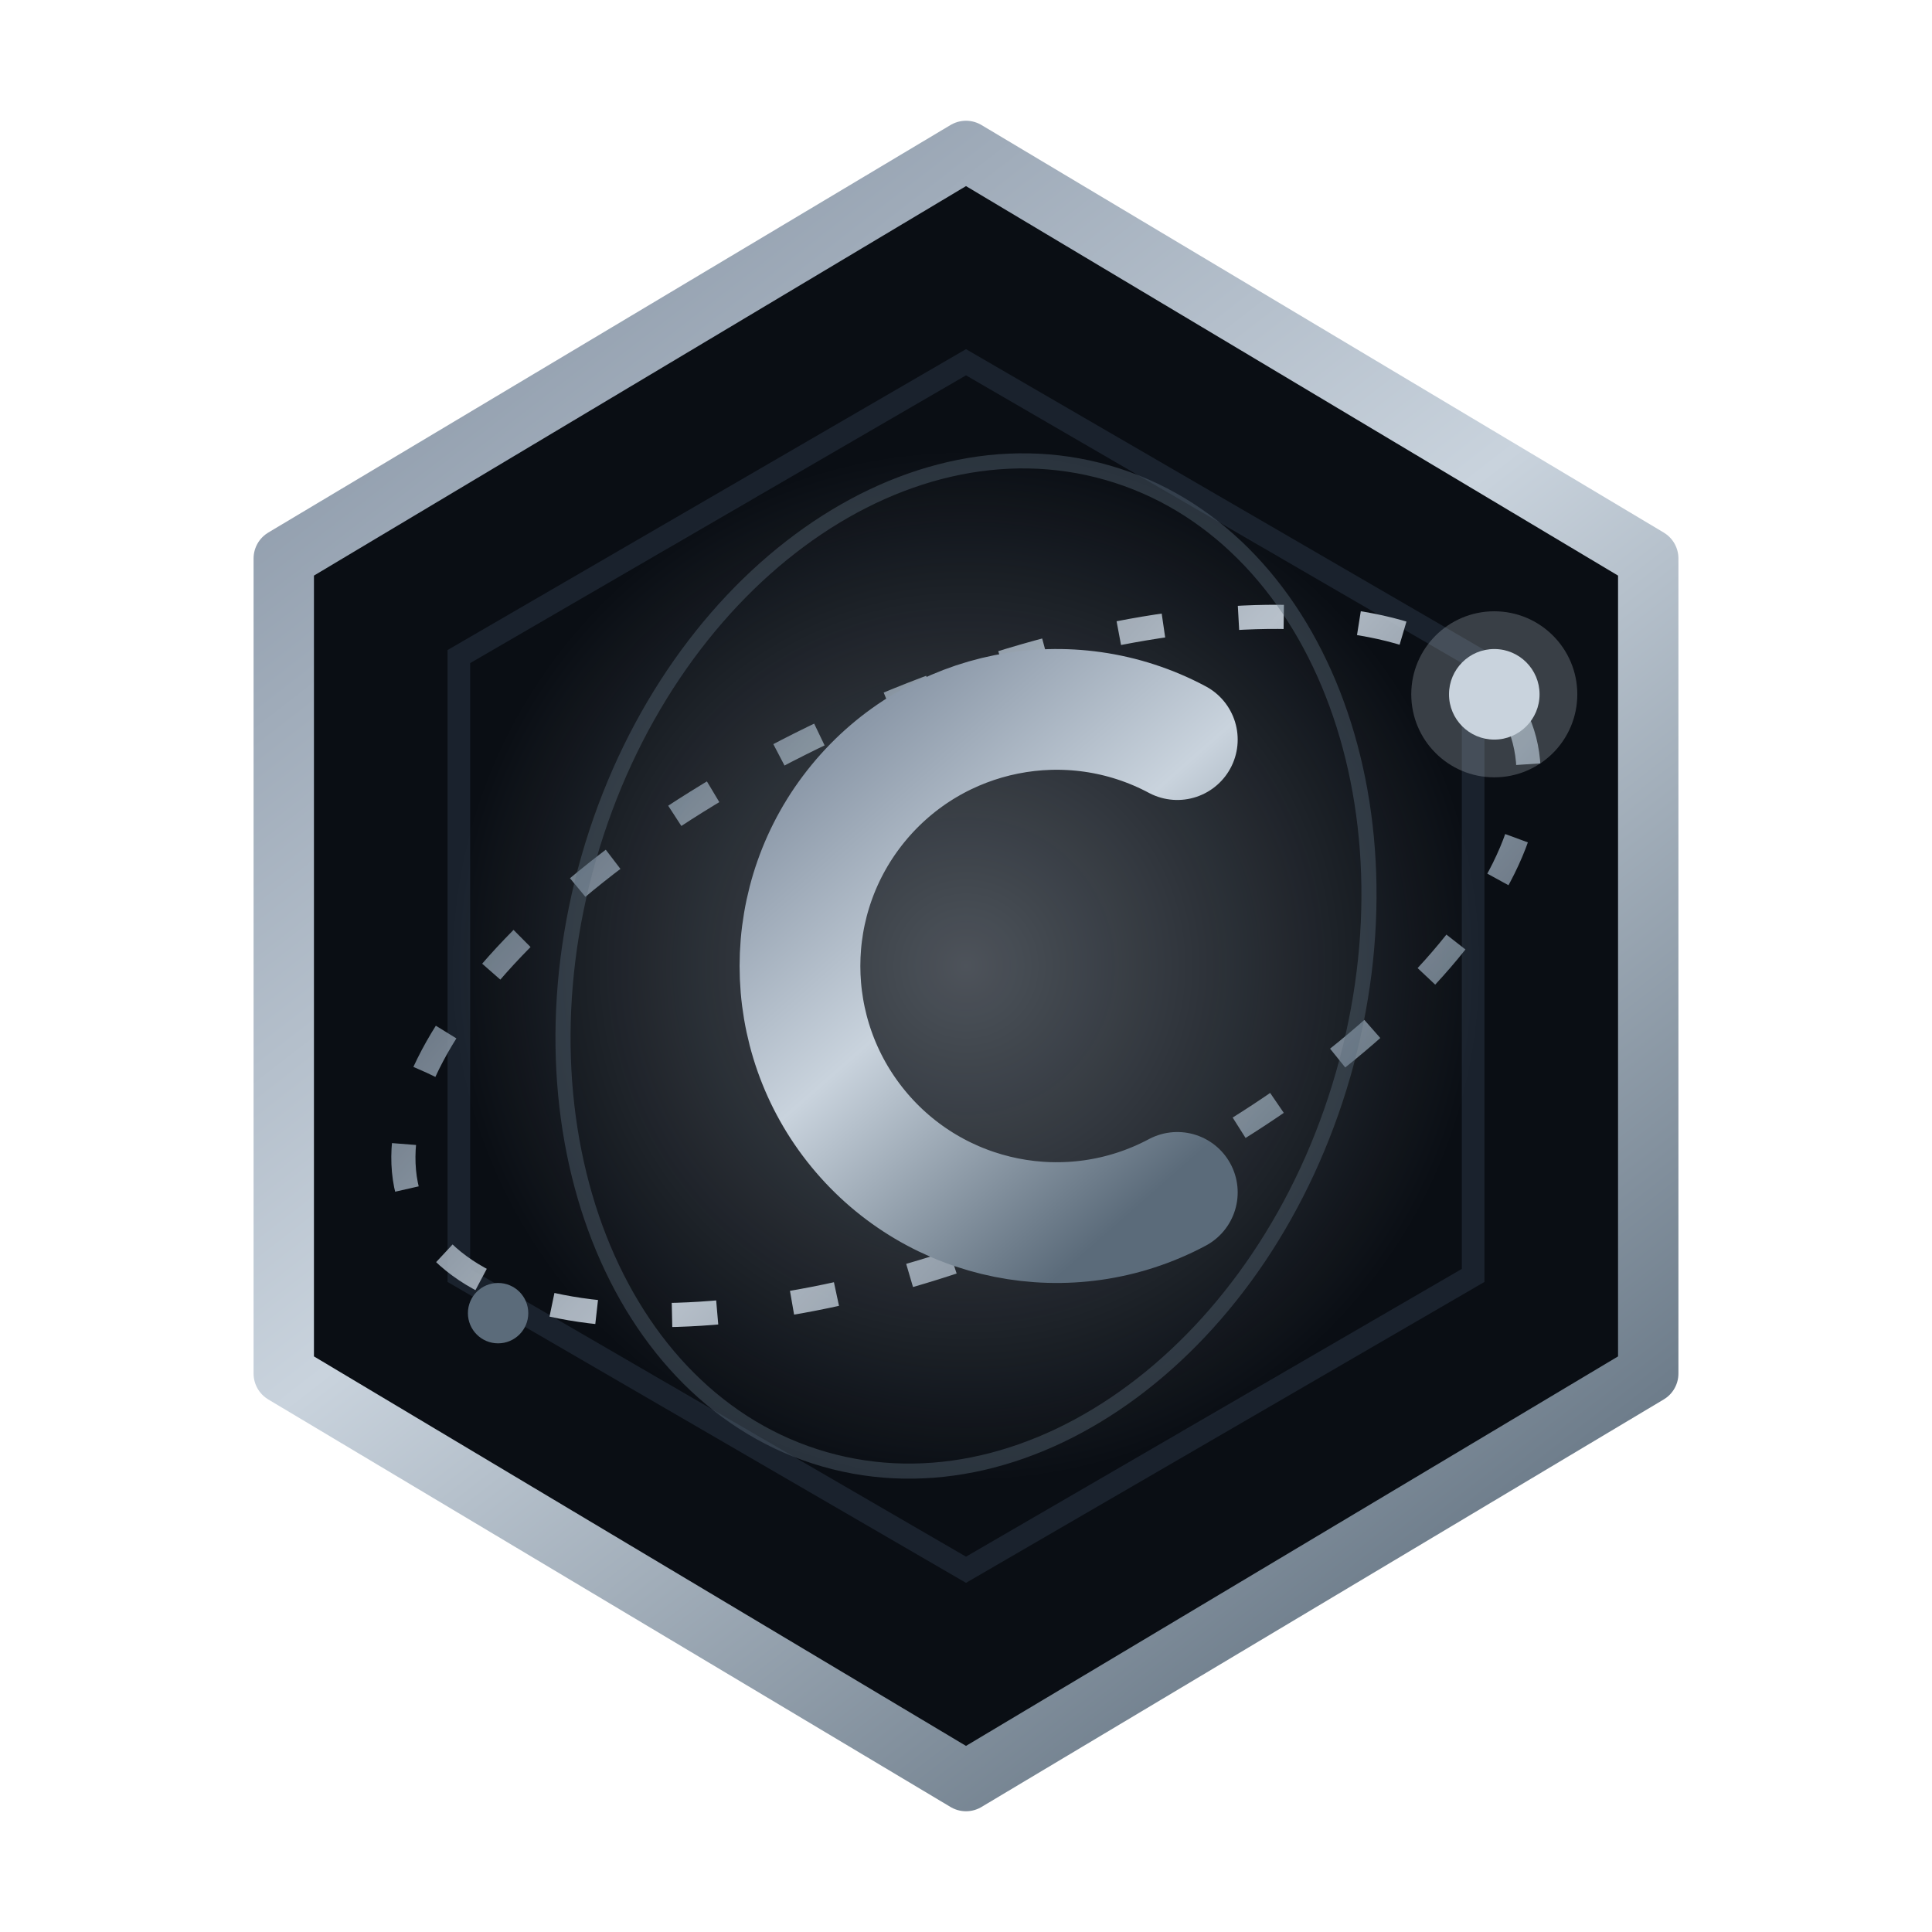
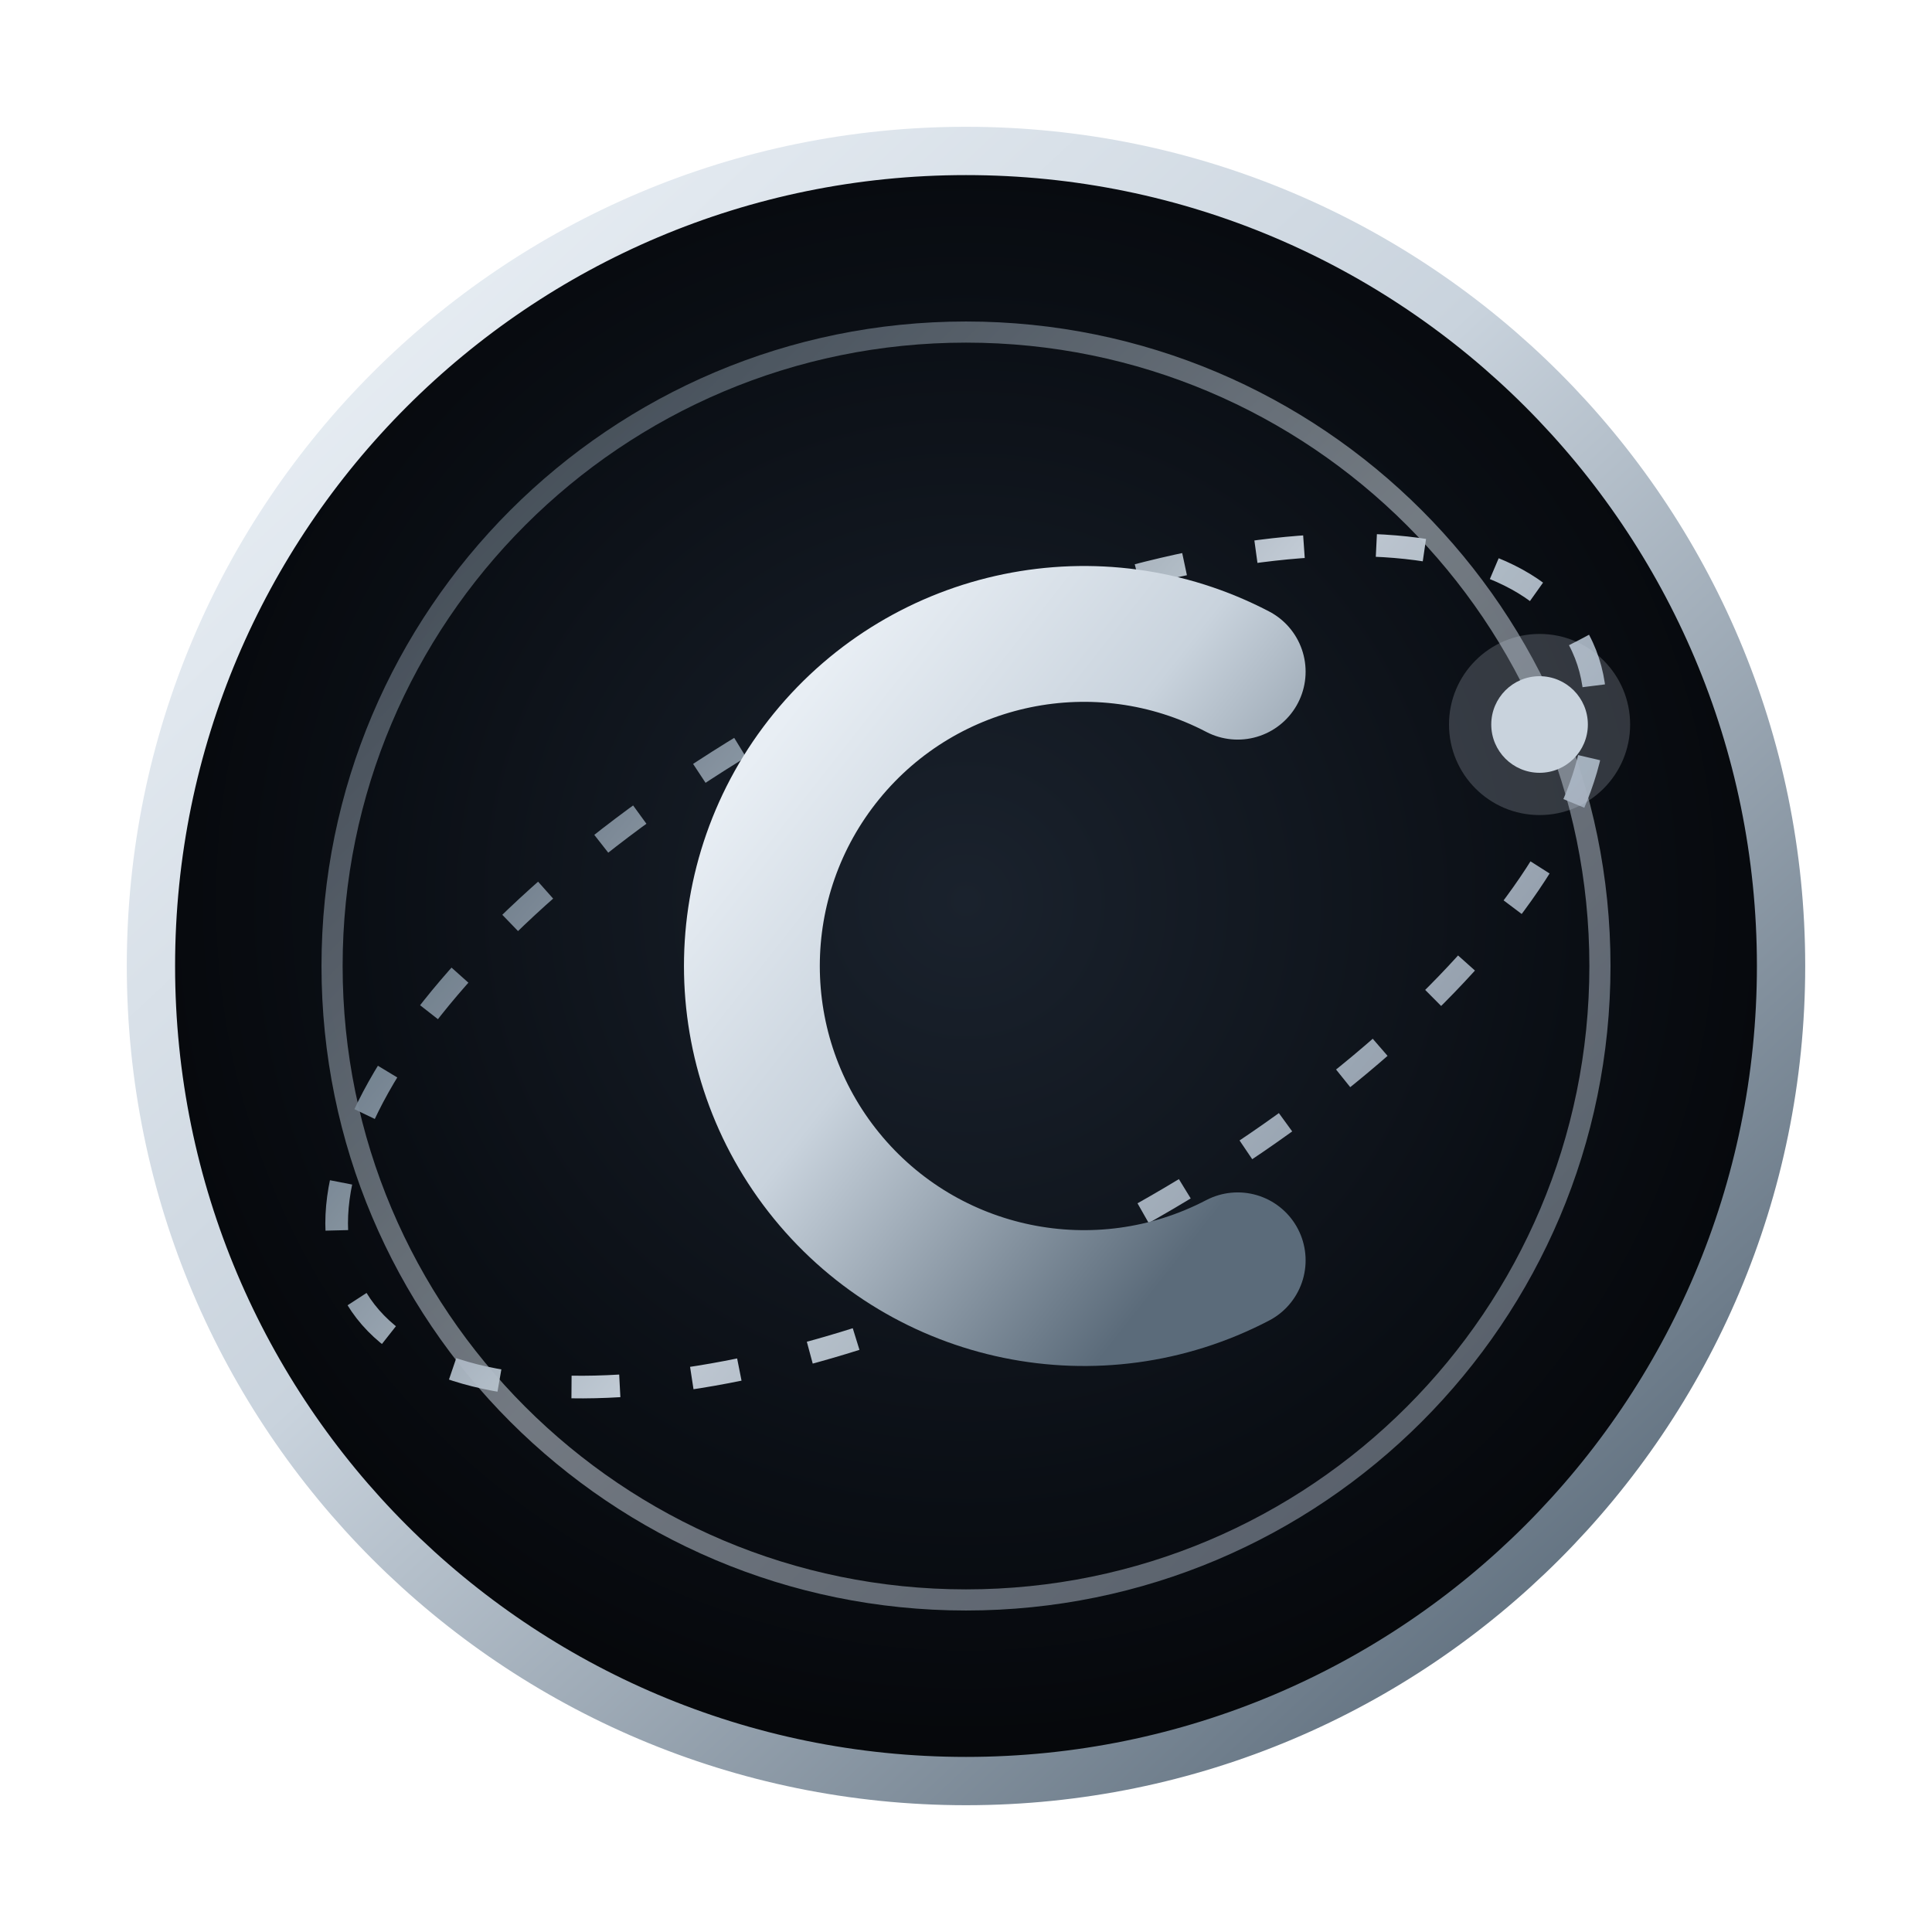
<svg xmlns="http://www.w3.org/2000/svg" viewBox="0 0 128 128" role="img" aria-label="Centropic">
  <defs>
-     <linearGradient id="chassisGrad" x1="20%" y1="0%" x2="85%" y2="100%">
-       <stop offset="0%" stop-color="#8B98A8" />
-       <stop offset="45%" stop-color="#C9D3DD" />
+     <linearGradient id="cChrome" x1="12%" y1="8%" x2="90%" y2="92%">
+       <stop offset="0%" stop-color="#E8EEF4" />
+       <stop offset="42%" stop-color="#C9D3DD" />
      <stop offset="100%" stop-color="#5B6B7A" />
    </linearGradient>
-     <linearGradient id="ringGrad" x1="0%" y1="0%" x2="100%" y2="100%">
+     <linearGradient id="cRing" x1="0%" y1="0%" x2="100%" y2="100%">
      <stop offset="0%" stop-color="#5B6B7A" />
      <stop offset="50%" stop-color="#C9D3DD" />
-       <stop offset="100%" stop-color="#5B6B7A" />
+       <stop offset="100%" stop-color="#8B98A8" />
    </linearGradient>
-     <radialGradient id="coreGlow" cx="50%" cy="50%" r="50%">
-       <stop offset="0%" stop-color="#C9D3DD" stop-opacity="0.35" />
-       <stop offset="100%" stop-color="#C9D3DD" stop-opacity="0" />
+     <radialGradient id="cVoid" cx="50%" cy="46%" r="54%">
+       <stop offset="0%" stop-color="#1A222D" />
+       <stop offset="70%" stop-color="#0A0E14" />
+       <stop offset="100%" stop-color="#05070A" />
    </radialGradient>
  </defs>
-   <polygon points="64,10 109.2,37 109.2,91 64,118 18.8,91 18.8,37" fill="#0A0E14" stroke="url(#chassisGrad)" stroke-width="4" stroke-linejoin="round" />
-   <polygon points="64,24 97.6,43.5 97.6,84.5 64,104 30.4,84.5 30.4,43.5" fill="none" stroke="#1A222D" stroke-width="1.5" />
-   <circle cx="64" cy="64" r="34" fill="url(#coreGlow)" />
-   <ellipse cx="64" cy="64" rx="40" ry="18" transform="rotate(-24 64 64)" fill="none" stroke="url(#ringGrad)" stroke-width="1.6" stroke-dasharray="3 5" opacity="0.9" />
-   <ellipse cx="64" cy="64" rx="26" ry="34" transform="rotate(16 64 64)" fill="none" stroke="#5B6B7A" stroke-width="1" opacity="0.4" />
-   <circle cx="99" cy="46" r="3" fill="#C9D3DD" />
-   <circle cx="99" cy="46" r="5.5" fill="#C9D3DD" opacity="0.25" />
-   <circle cx="33" cy="87" r="2" fill="#5B6B7A" />
-   <path d="M78 49 A17 17 0 1 0 78 79" fill="none" stroke="url(#chassisGrad)" stroke-width="8" stroke-linecap="round" />
+   <circle cx="64" cy="64" r="54" fill="url(#cVoid)" stroke="url(#cChrome)" stroke-width="3.2" />
+   <circle cx="64" cy="64" r="42" fill="none" stroke="url(#cRing)" stroke-width="1.4" opacity="0.55" />
+   <ellipse cx="64" cy="64" rx="46" ry="20" transform="rotate(-28 64 64)" fill="none" stroke="url(#cRing)" stroke-width="1.5" stroke-dasharray="3.2 4.8" opacity="0.95" />
+   <circle cx="102" cy="48" r="3.2" fill="#C9D3DD" />
+   <circle cx="102" cy="48" r="6" fill="#C9D3DD" opacity="0.22" />
+   <path d="M82 44.5 A22 22 0 1 0 82 83.5" fill="none" stroke="url(#cChrome)" stroke-width="9" stroke-linecap="round" />
</svg>
